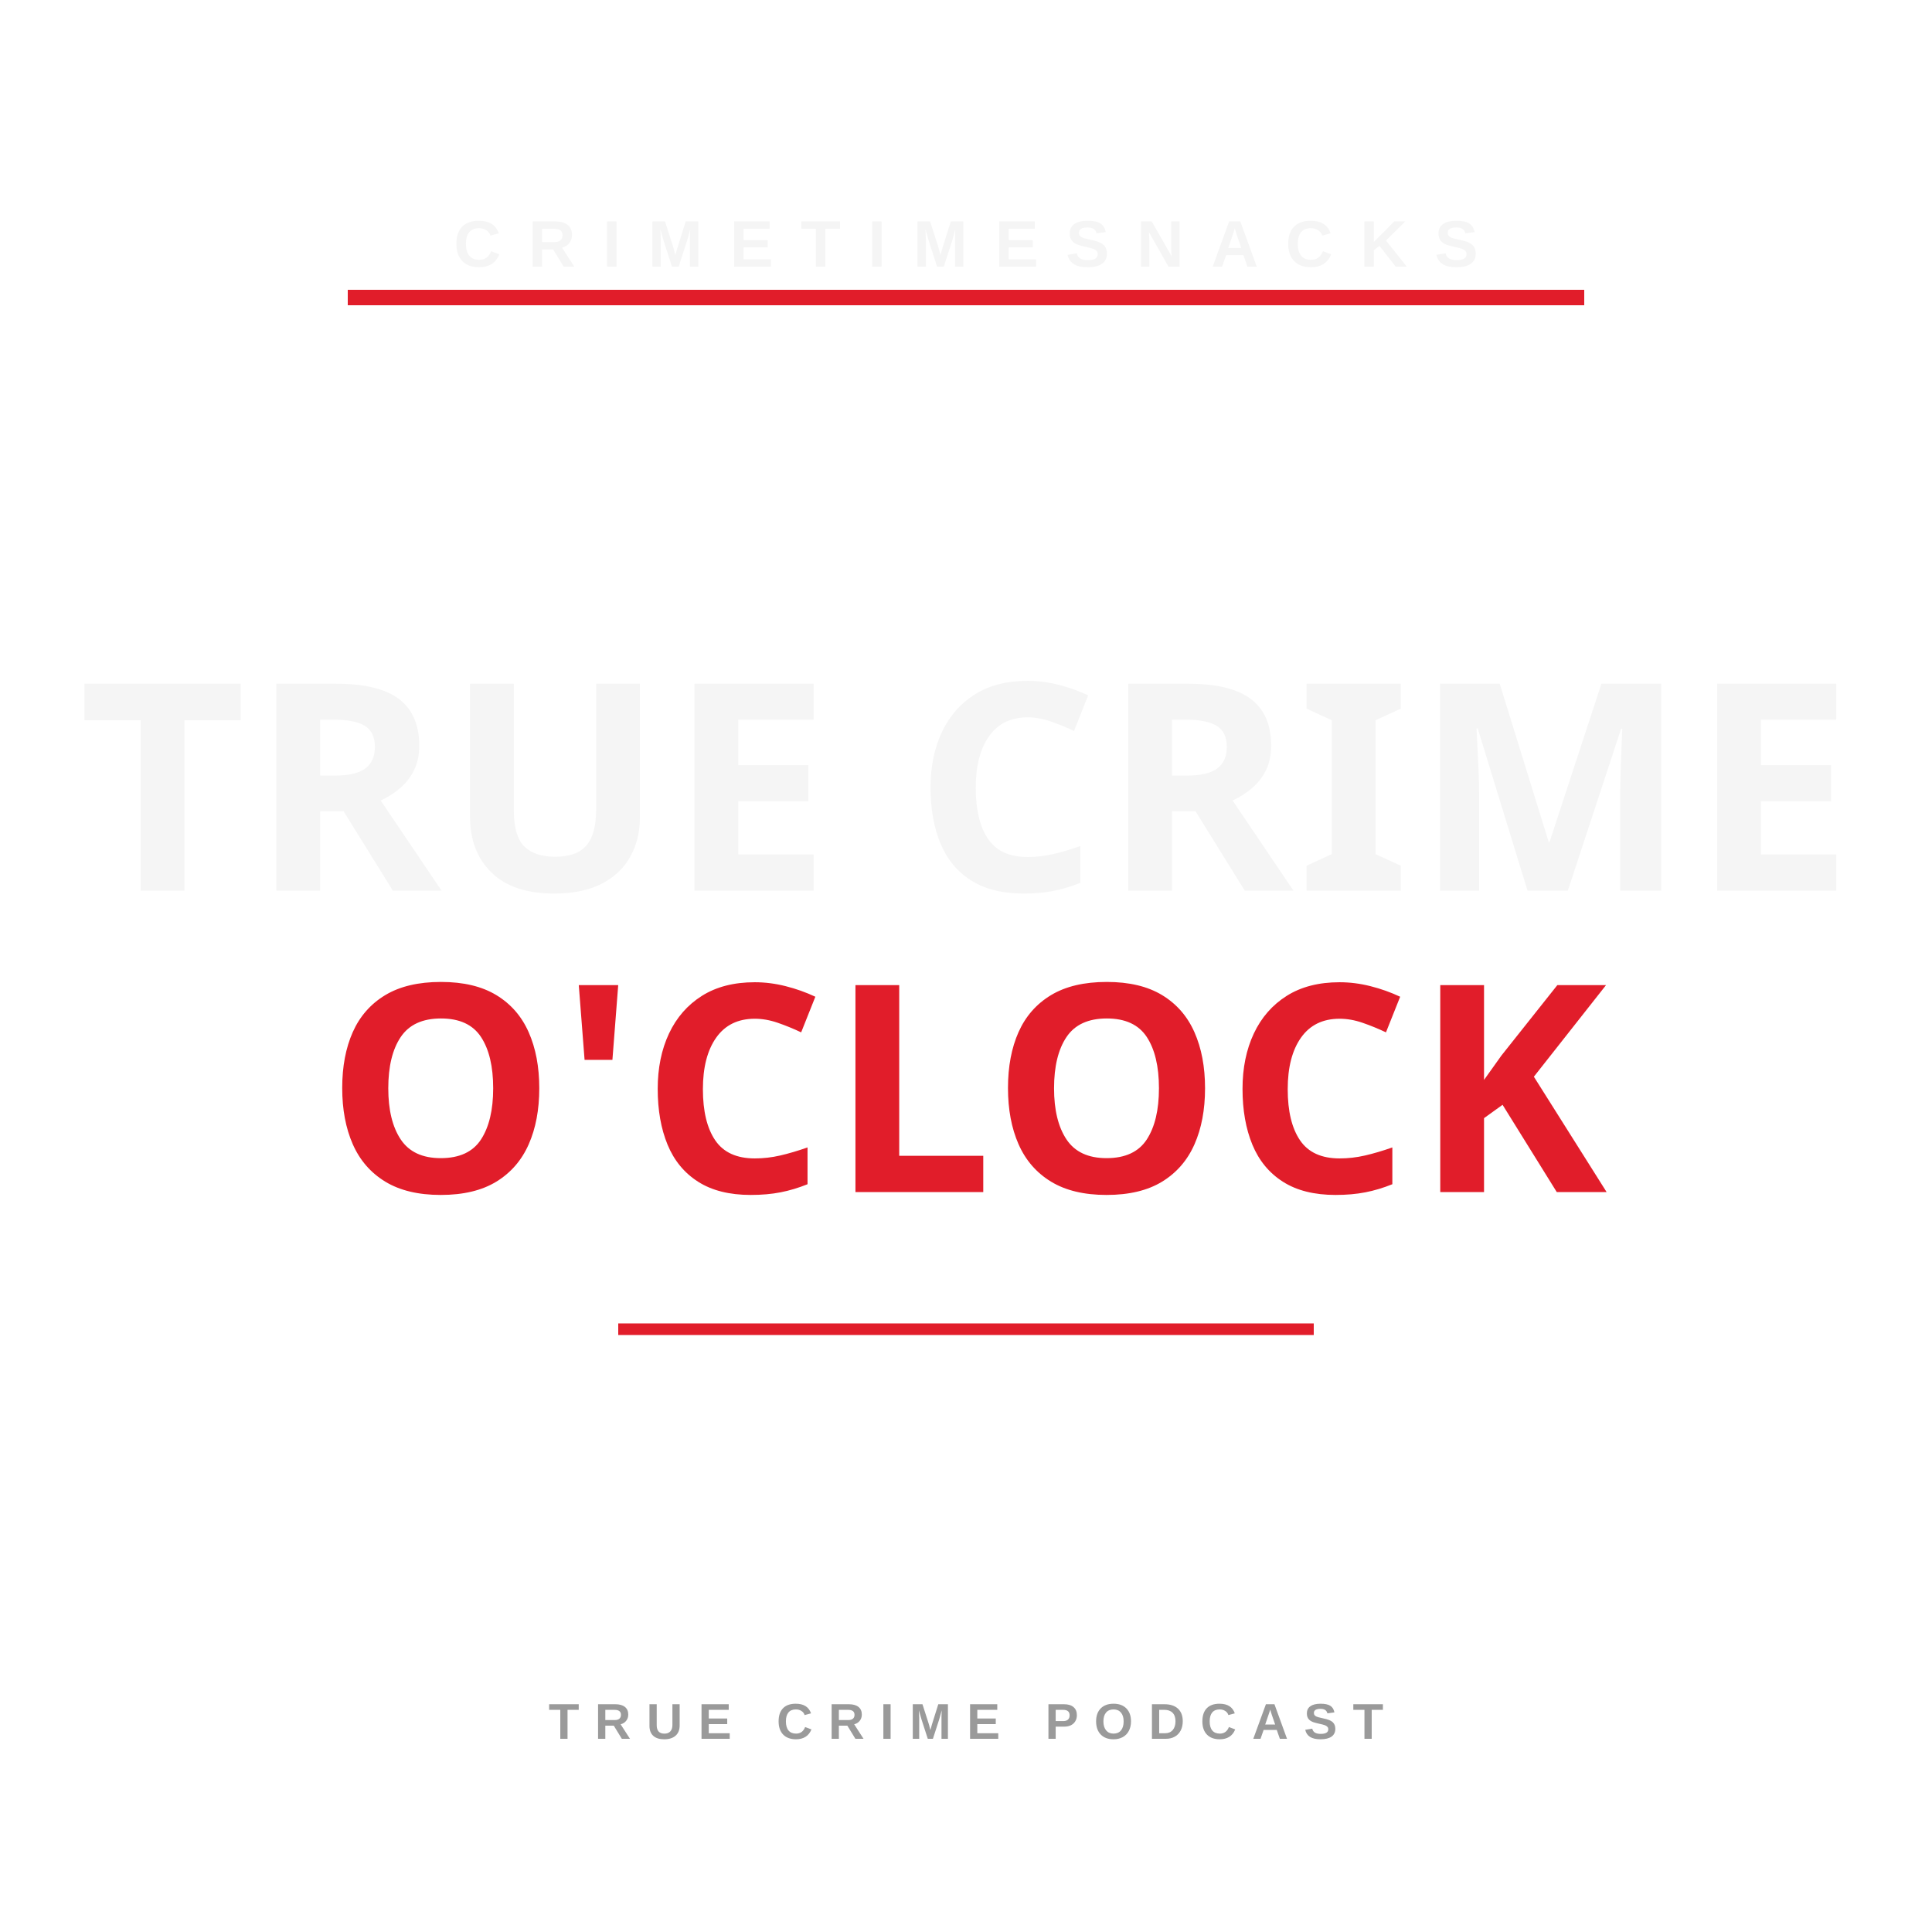
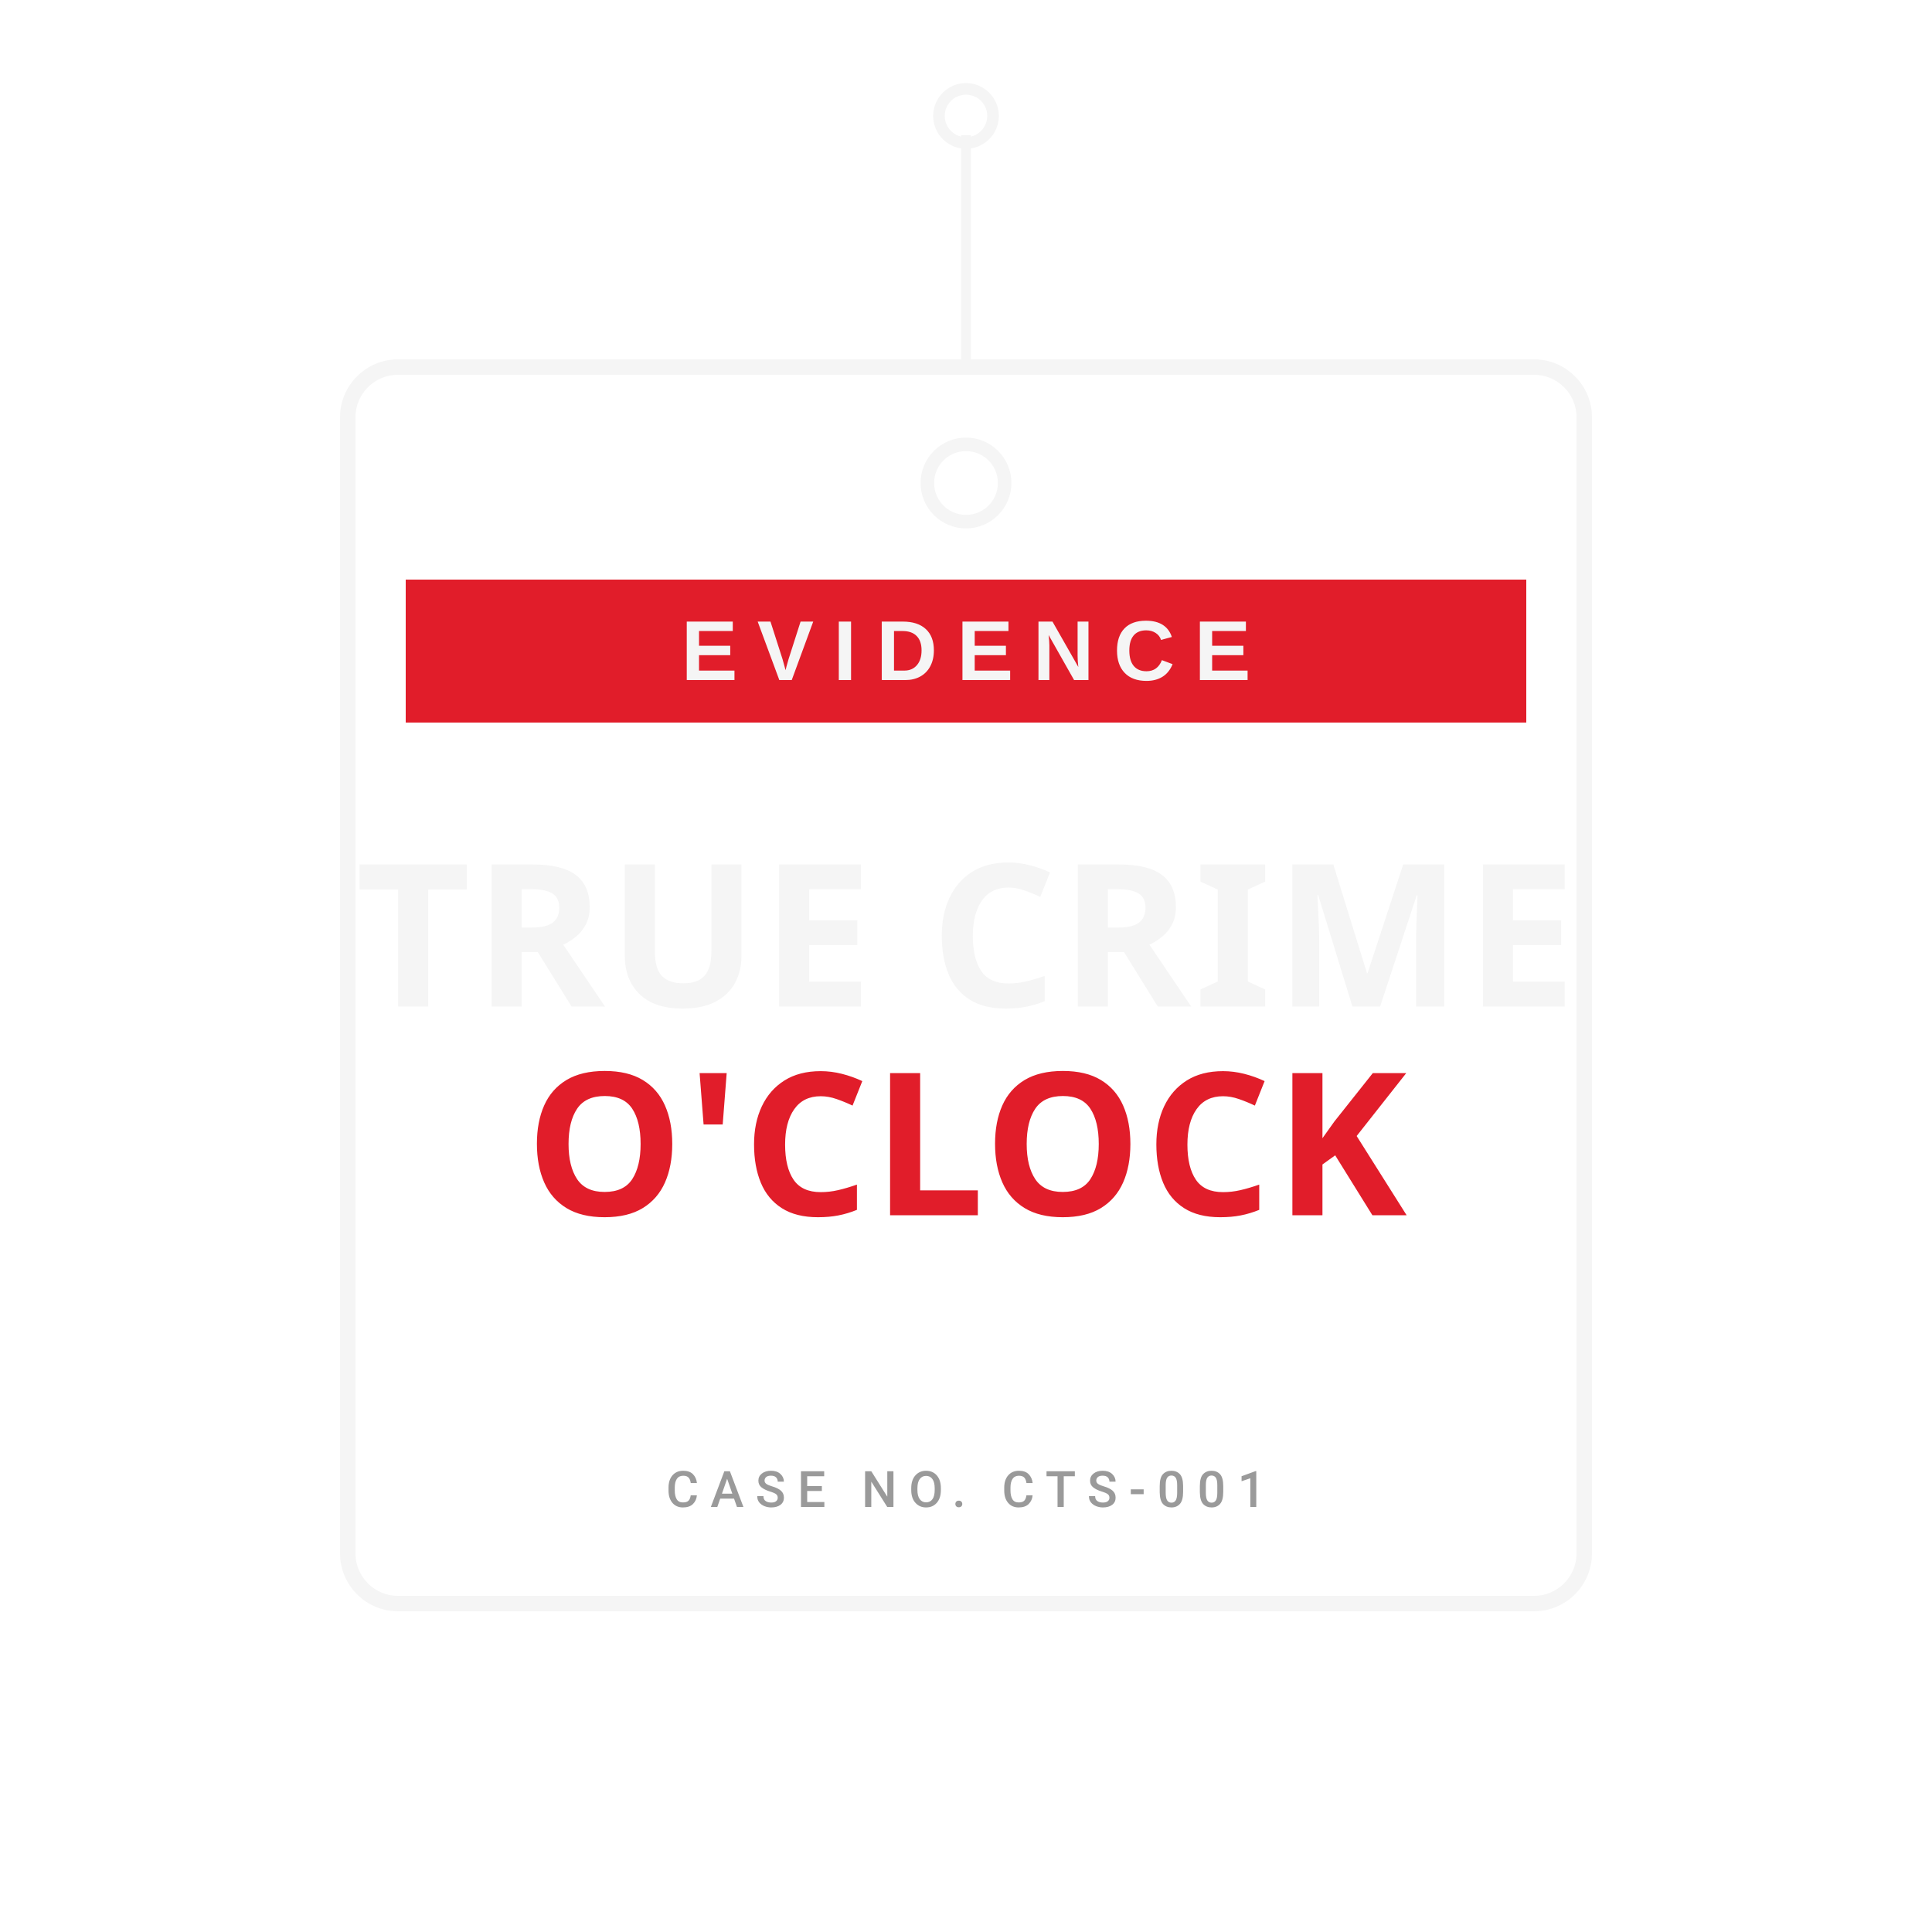
- <svg xmlns="http://www.w3.org/2000/svg" viewBox="0 0 1000 1000" width="1000" height="1000" role="img" aria-label="True Crime / O'Clock design">
+ <svg xmlns="http://www.w3.org/2000/svg" viewBox="0 0 1000 1000" width="1000" height="1000" role="img" aria-label="True Crime / O'Clock CrimeTimeSnacks design">
  <g>
-     <rect x="180" y="150" width="640" height="8" fill="#e11d2a" />
-     <text x="500" y="138" font-family="'Montserrat',Arial,sans-serif" font-weight="700" font-size="34" letter-spacing="14" fill="#f5f5f5" text-anchor="middle">CRIMETIMESNACKS</text>
-     <text x="500" y="461" font-family="'Montserrat','Arial Black',Impact,sans-serif" font-weight="900" font-size="150" letter-spacing="2" fill="#f5f5f5" text-anchor="middle">TRUE CRIME</text>
-     <text x="500" y="617" font-family="'Montserrat','Arial Black',Impact,sans-serif" font-weight="900" font-size="150" letter-spacing="2" fill="#e11d2a" text-anchor="middle">O'CLOCK</text>
-     <rect x="320" y="685" width="360" height="6" fill="#e11d2a" />
-     <text x="500" y="900" font-family="'Montserrat',Arial,sans-serif" font-weight="600" font-size="26" letter-spacing="8" fill="#9a9a9a" text-anchor="middle">TRUE CRIME PODCAST</text>
+     <line x1="500" y1="70" x2="500" y2="190" stroke="#f5f5f5" stroke-width="5" />
+     <circle cx="500" cy="60" r="14" fill="none" stroke="#f5f5f5" stroke-width="6" />
+     <rect x="180" y="190" width="640" height="640" rx="26" fill="none" stroke="#f5f5f5" stroke-width="8" />
+     <circle cx="500" cy="250" r="20" fill="none" stroke="#f5f5f5" stroke-width="7" />
+     <rect x="210" y="300" width="580" height="74" fill="#e11d2a" />
+     <text x="500" y="352" font-family="'Montserrat',Arial,sans-serif" font-weight="800" font-size="44" letter-spacing="10" fill="#f5f5f5" text-anchor="middle">EVIDENCE</text>
+     <text x="500" y="521" font-family="'Montserrat','Arial Black',Impact,sans-serif" font-weight="900" font-size="103" letter-spacing="1.5" fill="#f5f5f5" text-anchor="middle">TRUE CRIME</text>
+     <text x="500" y="629" font-family="'Montserrat','Arial Black',Impact,sans-serif" font-weight="900" font-size="103" letter-spacing="1.5" fill="#e11d2a" text-anchor="middle">O'CLOCK</text>
+     <text x="500" y="780" font-family="'Roboto',monospace,Arial" font-weight="500" font-size="26" letter-spacing="6" fill="#9a9a9a" text-anchor="middle">CASE NO. CTS-001</text>
  </g>
</svg>
